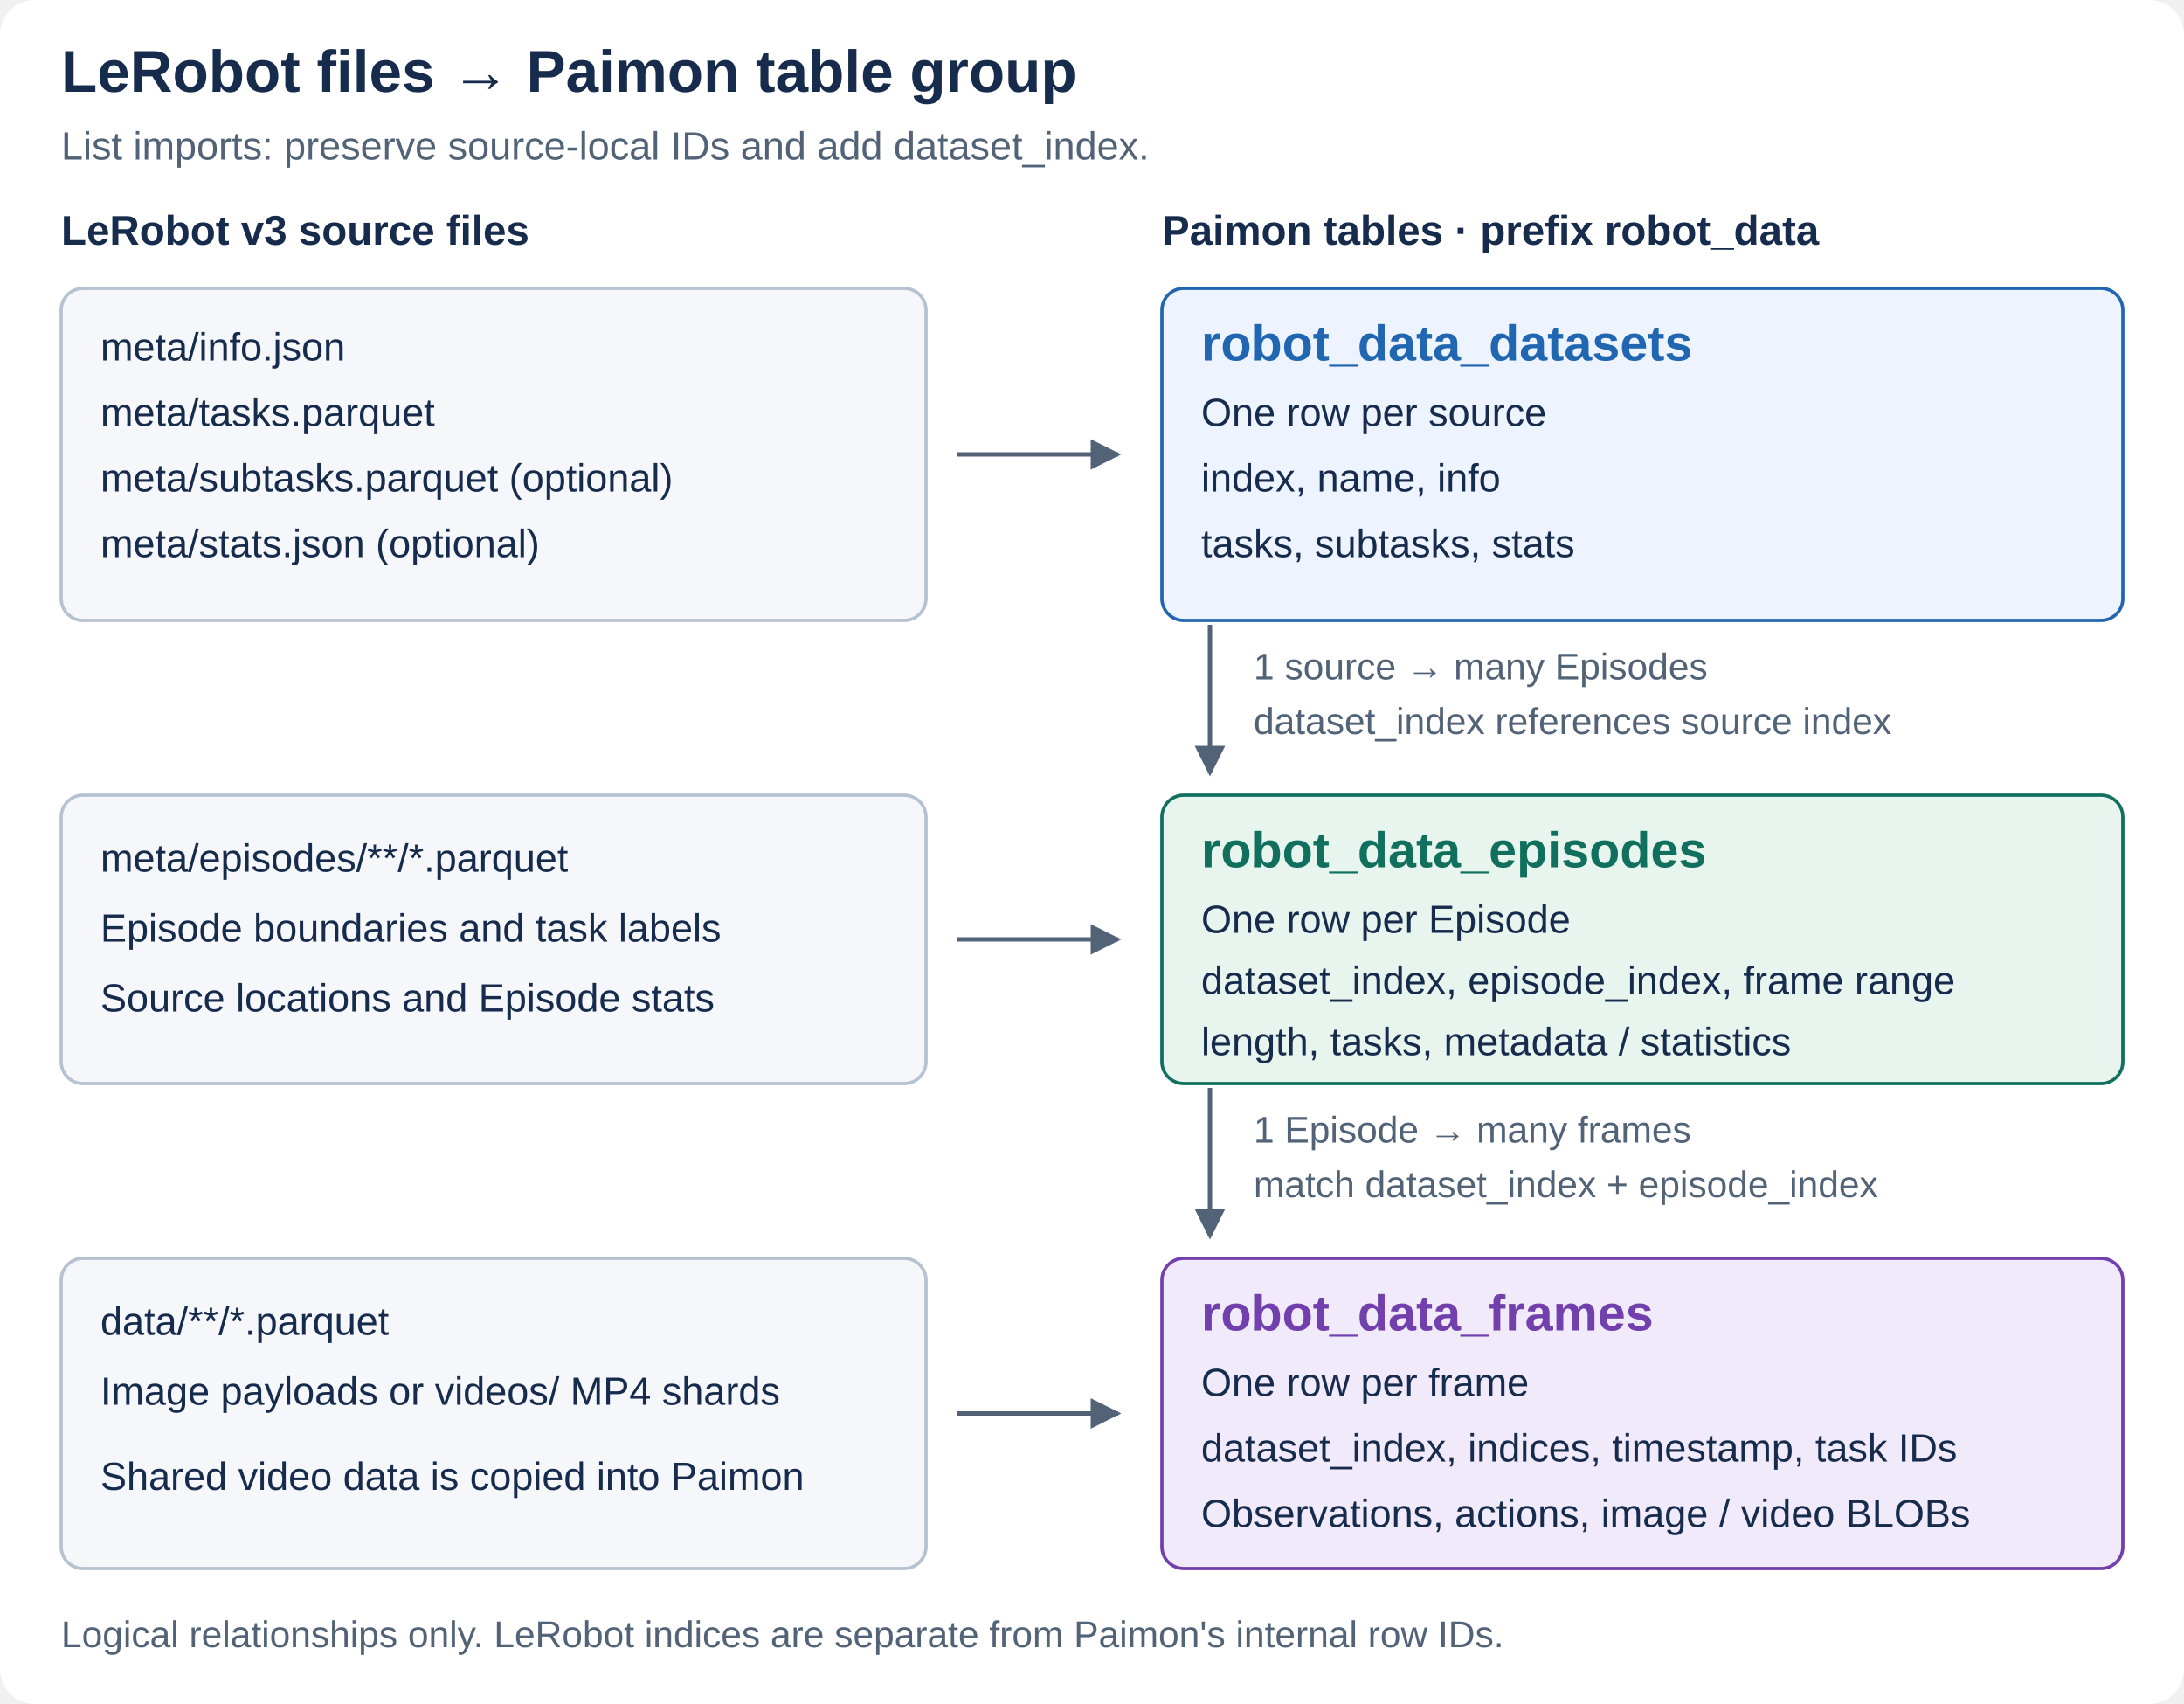
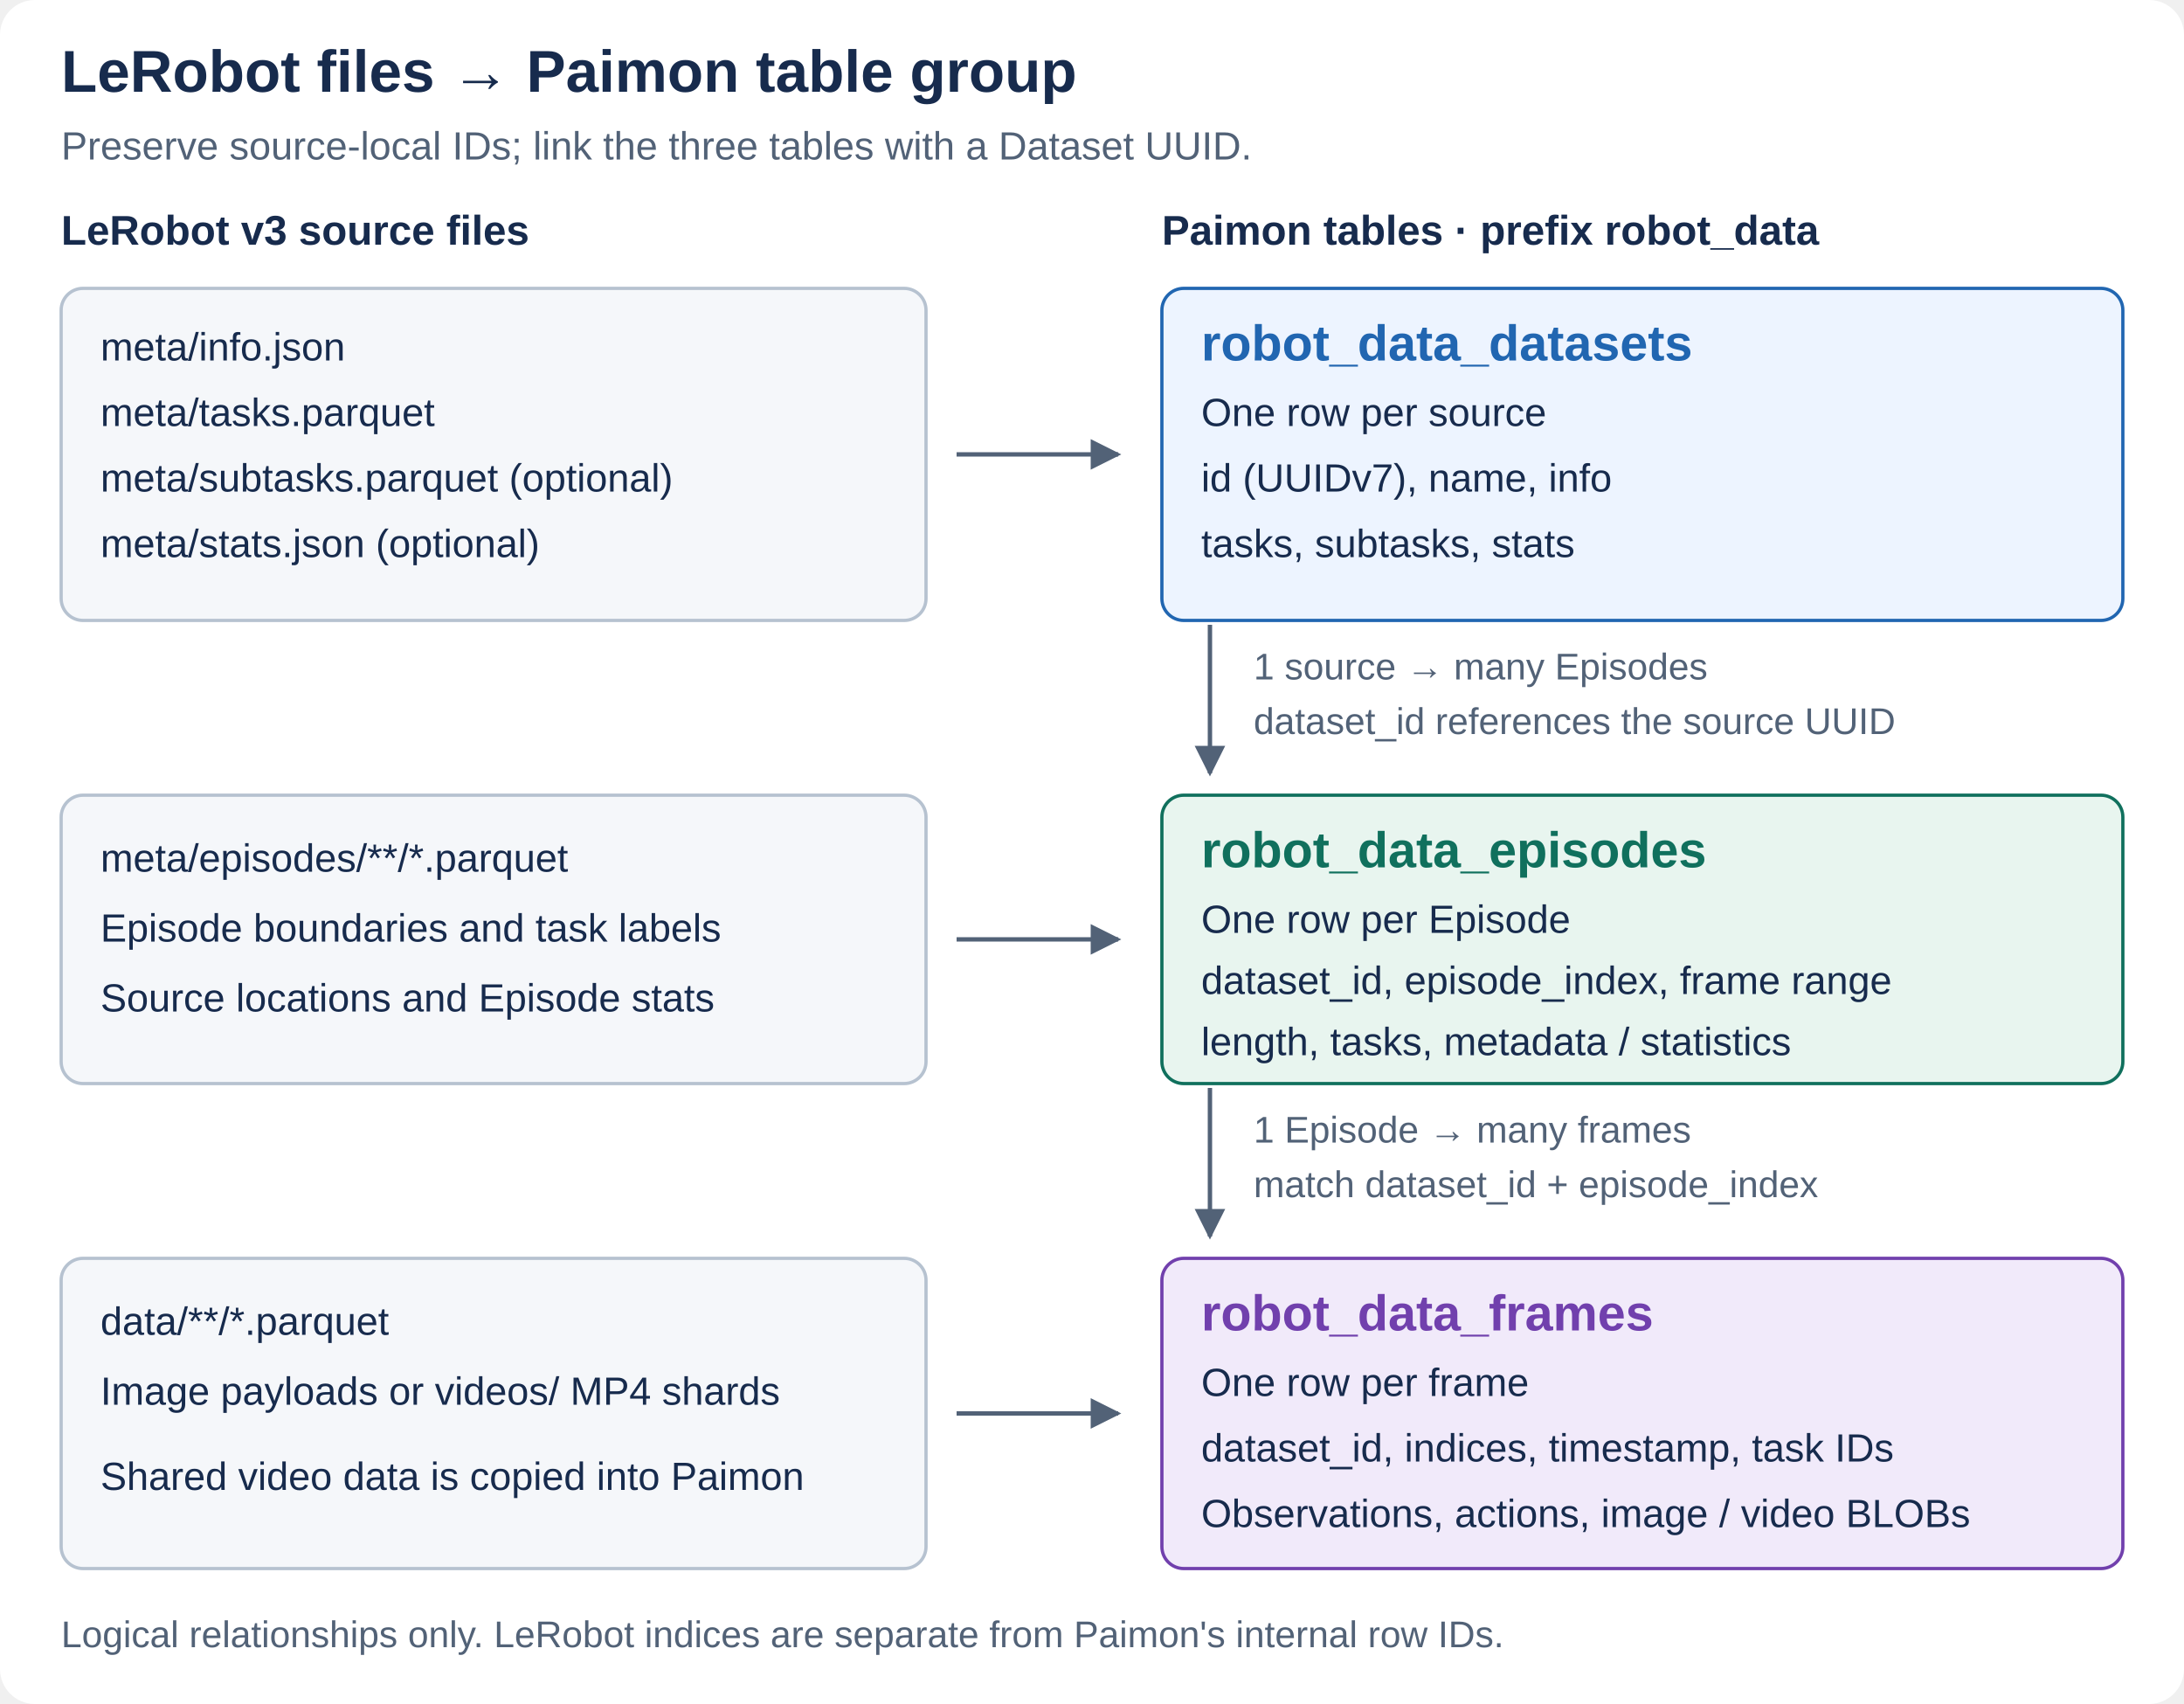
<svg xmlns="http://www.w3.org/2000/svg" viewBox="0 0 1000 780" role="img" aria-labelledby="title desc">
  <defs>
    <marker id="arrow" viewBox="0 0 10 10" refX="9" refY="5" markerWidth="7" markerHeight="7" orient="auto-start-reverse">
      <path d="M 0 0 L 10 5 L 0 10 z" fill="#526277" />
    </marker>
  </defs>
  <rect width="1000" height="780" rx="16" fill="#ffffff" />
  <g font-family="Arial, Helvetica, sans-serif" fill="#172b4d">
    <text x="28" y="42" font-size="27" font-weight="700">LeRobot files → Paimon table group</text>
-     <text x="28" y="73" font-size="18" fill="#526277">List imports: preserve source-local IDs and add dataset_index.</text>
+     <text x="28" y="73" font-size="18" fill="#526277">Preserve source-local IDs; link the three tables with a Dataset UUID.</text>
    <text x="28" y="112" font-size="19" font-weight="700">LeRobot v3 source files</text>
    <text x="532" y="112" font-size="19" font-weight="700">Paimon tables · prefix robot_data</text>
    <rect x="28" y="132" width="396" height="152" rx="10" fill="#f5f7fa" stroke="#b6c2d0" stroke-width="1.5" />
    <g font-size="18">
      <text x="46" y="165">meta/info.json</text>
      <text x="46" y="195">meta/tasks.parquet</text>
      <text x="46" y="225">meta/subtasks.parquet (optional)</text>
      <text x="46" y="255">meta/stats.json (optional)</text>
    </g>
    <path d="M 438 208 H 512" fill="none" stroke="#526277" stroke-width="2" marker-end="url(#arrow)" />
    <rect x="532" y="132" width="440" height="152" rx="10" fill="#edf4ff" stroke="#2166b1" stroke-width="1.5" />
    <text x="550" y="165" font-size="23" font-weight="700" fill="#2166b1">robot_data_datasets</text>
    <text x="550" y="195" font-size="18">One row per source</text>
-     <text x="550" y="225" font-size="18">index, name, info</text>
+     <text x="550" y="225" font-size="18">id (UUIDv7), name, info</text>
    <text x="550" y="255" font-size="18">tasks, subtasks, stats</text>
    <path d="M 554 286 V 354" fill="none" stroke="#526277" stroke-width="2" marker-end="url(#arrow)" />
    <text x="574" y="311" font-size="17" fill="#526277">1 source → many Episodes</text>
-     <text x="574" y="336" font-size="17" fill="#526277">dataset_index references source index</text>
+     <text x="574" y="336" font-size="17" fill="#526277">dataset_id references the source UUID</text>
    <rect x="28" y="364" width="396" height="132" rx="10" fill="#f5f7fa" stroke="#b6c2d0" stroke-width="1.5" />
    <text x="46" y="399" font-size="18">meta/episodes/**/*.parquet</text>
    <text x="46" y="431" font-size="18">Episode boundaries and task labels</text>
    <text x="46" y="463" font-size="18">Source locations and Episode stats</text>
    <path d="M 438 430 H 512" fill="none" stroke="#526277" stroke-width="2" marker-end="url(#arrow)" />
    <rect x="532" y="364" width="440" height="132" rx="10" fill="#e8f5ef" stroke="#10705d" stroke-width="1.5" />
    <text x="550" y="397" font-size="23" font-weight="700" fill="#10705d">robot_data_episodes</text>
    <text x="550" y="427" font-size="18">One row per Episode</text>
-     <text x="550" y="455" font-size="18">dataset_index, episode_index, frame range</text>
+     <text x="550" y="455" font-size="18">dataset_id, episode_index, frame range</text>
    <text x="550" y="483" font-size="18">length, tasks, metadata / statistics</text>
    <path d="M 554 498 V 566" fill="none" stroke="#526277" stroke-width="2" marker-end="url(#arrow)" />
    <text x="574" y="523" font-size="17" fill="#526277">1 Episode → many frames</text>
-     <text x="574" y="548" font-size="17" fill="#526277">match dataset_index + episode_index</text>
+     <text x="574" y="548" font-size="17" fill="#526277">match dataset_id + episode_index</text>
    <rect x="28" y="576" width="396" height="142" rx="10" fill="#f5f7fa" stroke="#b6c2d0" stroke-width="1.5" />
    <text x="46" y="611" font-size="18">data/**/*.parquet</text>
    <text x="46" y="643" font-size="18">Image payloads or videos/ MP4 shards</text>
    <text x="46" y="682" font-size="18">Shared video data is copied into Paimon</text>
    <path d="M 438 647 H 512" fill="none" stroke="#526277" stroke-width="2" marker-end="url(#arrow)" />
    <rect x="532" y="576" width="440" height="142" rx="10" fill="#f1eafa" stroke="#7140ad" stroke-width="1.5" />
    <text x="550" y="609" font-size="23" font-weight="700" fill="#7140ad">robot_data_frames</text>
    <text x="550" y="639" font-size="18">One row per frame</text>
-     <text x="550" y="669" font-size="18">dataset_index, indices, timestamp, task IDs</text>
+     <text x="550" y="669" font-size="18">dataset_id, indices, timestamp, task IDs</text>
    <text x="550" y="699" font-size="18">Observations, actions, image / video BLOBs</text>
    <text x="28" y="754" font-size="17" fill="#526277">Logical relationships only. LeRobot indices are separate from Paimon's internal row IDs.</text>
  </g>
</svg>
